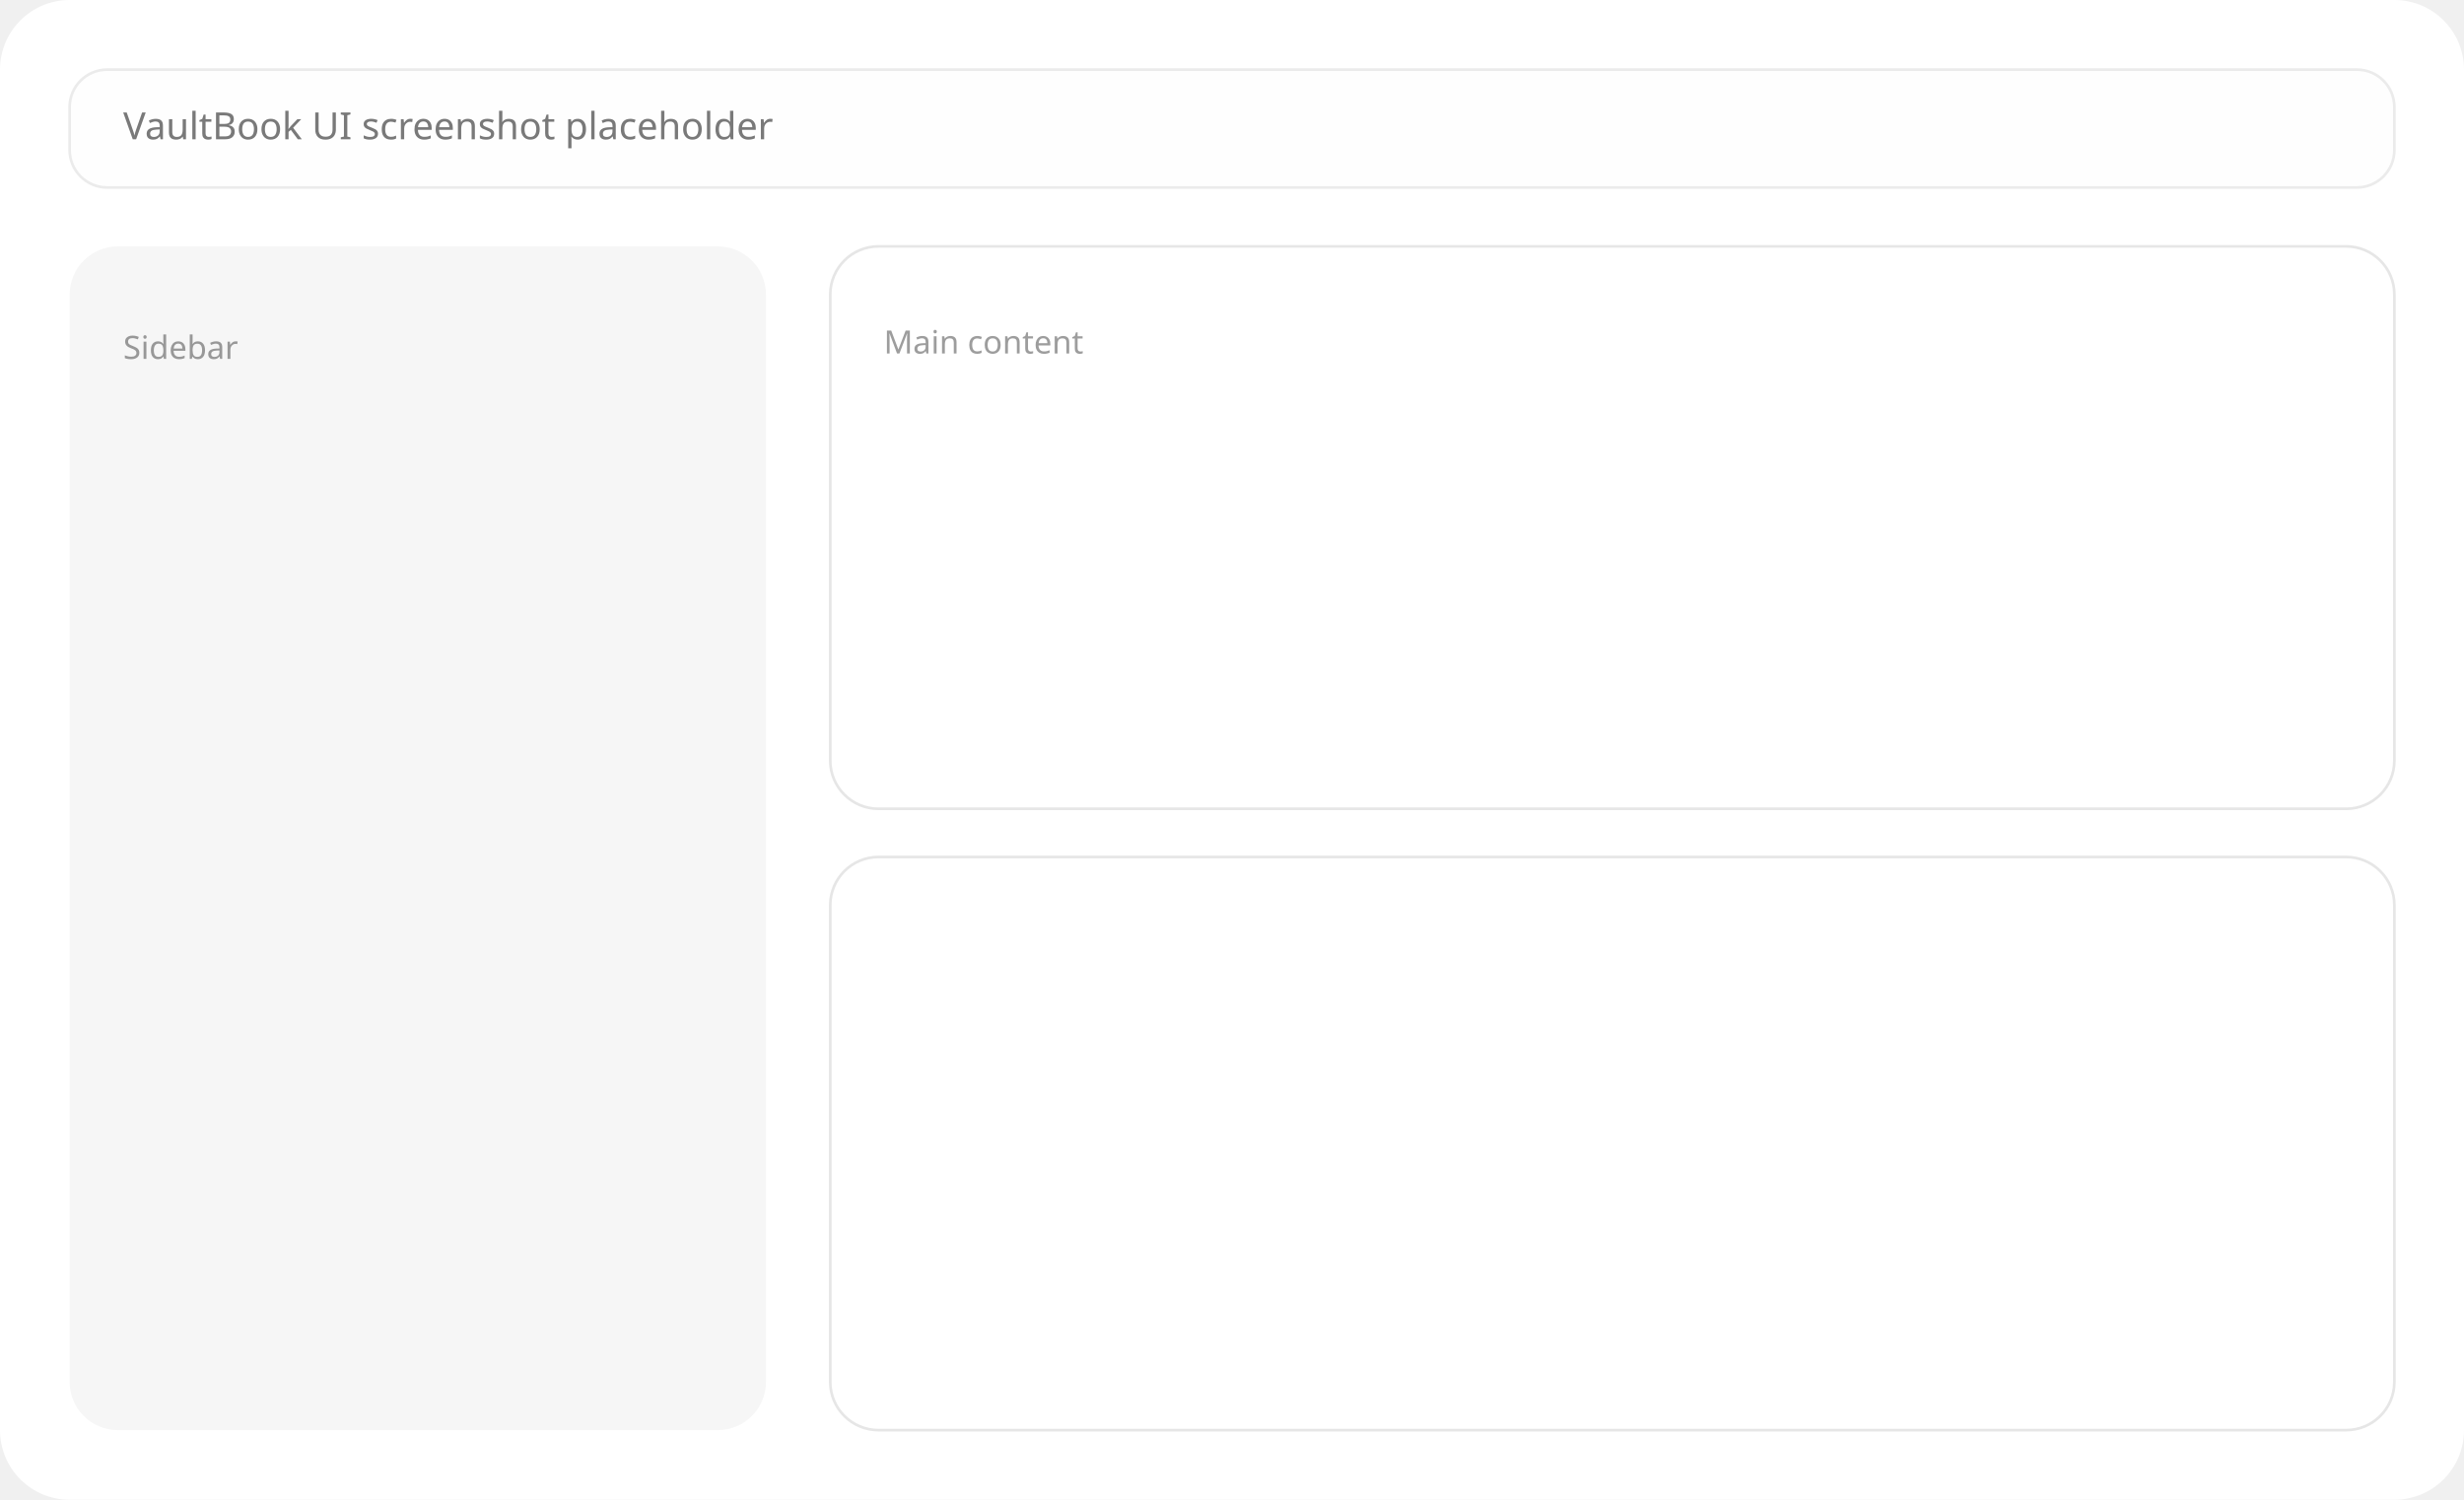
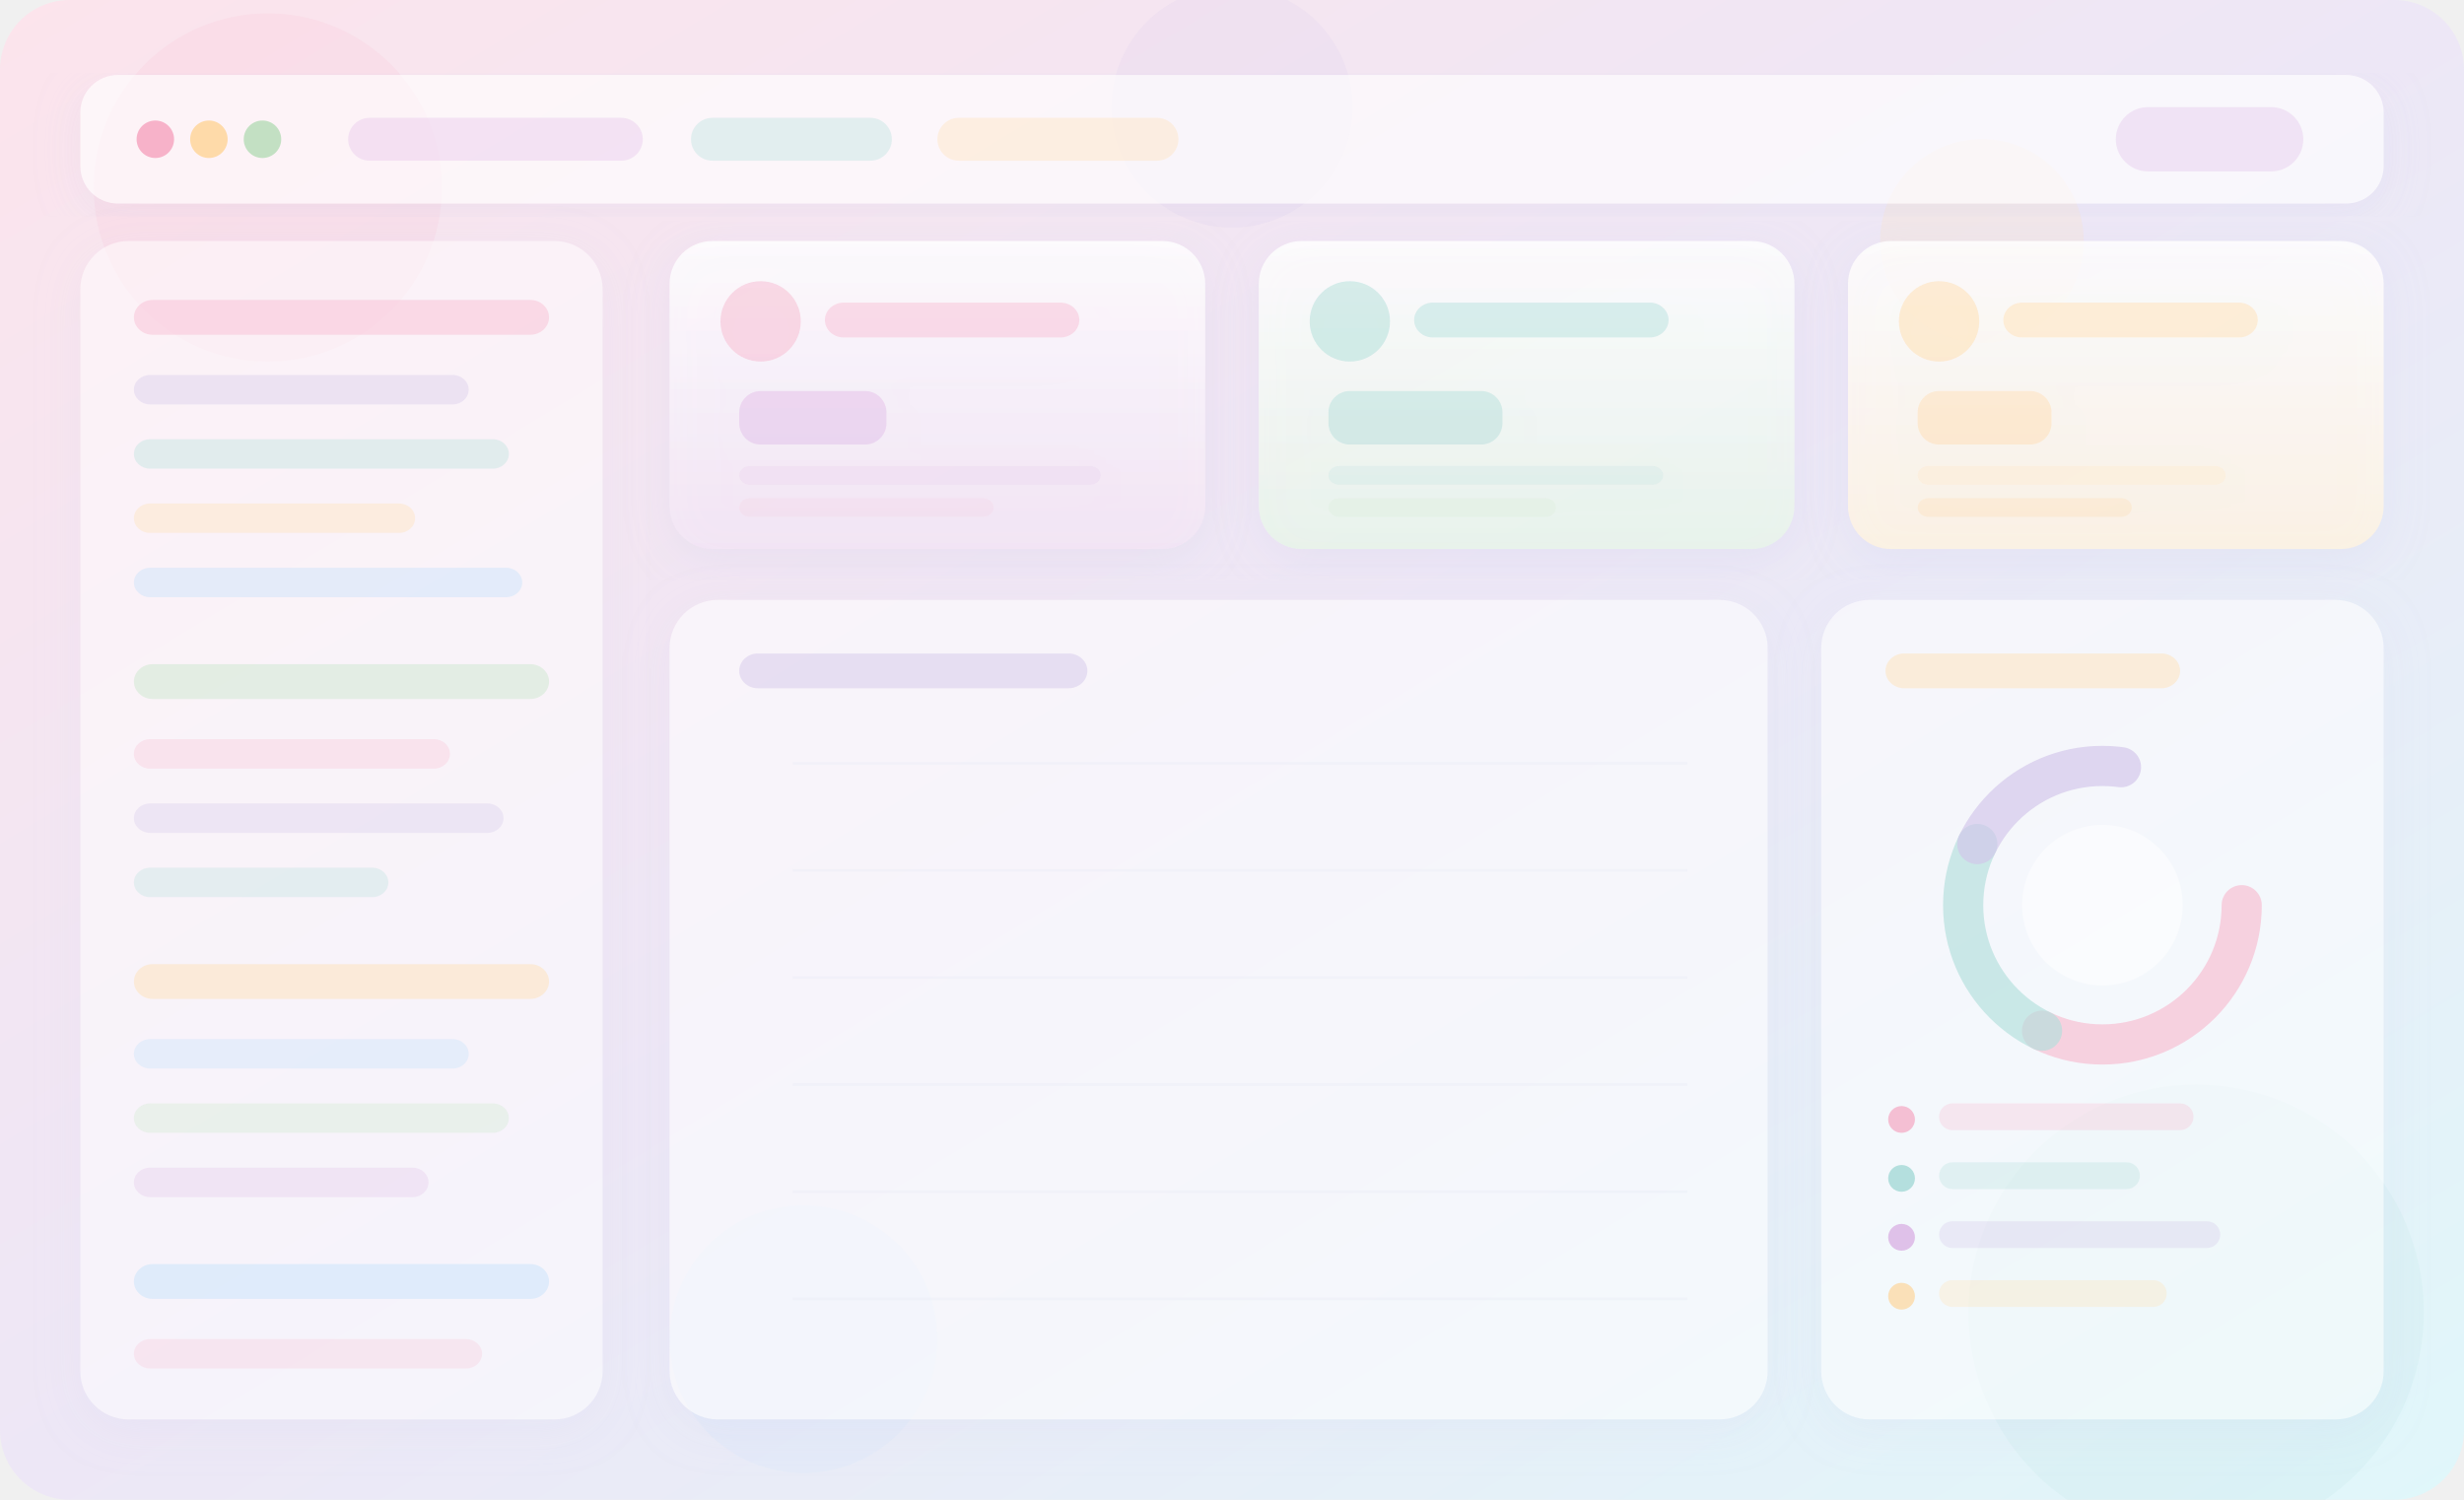
<svg xmlns="http://www.w3.org/2000/svg" width="920" height="560" viewBox="0 0 920 560">
-   <rect x="0" y="0" width="920" height="560" rx="26" fill="#ffffff" />
-   <rect x="26" y="26" width="868" height="44" rx="14" fill="#f6f6f6" stroke="#000" opacity=".08" />
-   <rect x="26" y="92" width="260" height="442" rx="18" fill="#f6f6f6" />
-   <rect x="310" y="92" width="584" height="210" rx="18" fill="#ffffff" stroke="#000" opacity=".10" />
-   <rect x="310" y="320" width="584" height="214" rx="18" fill="#ffffff" stroke="#000" opacity=".10" />
-   <text x="46" y="52" fill="#0b0b0b" opacity=".55" font-family="ui-sans-serif, system-ui" font-size="14">VaultBook UI screenshot placeholder</text>
-   <text x="46" y="134" fill="#0b0b0b" opacity=".40" font-family="ui-sans-serif, system-ui" font-size="12">Sidebar</text>
-   <text x="330" y="132" fill="#0b0b0b" opacity=".40" font-family="ui-sans-serif, system-ui" font-size="12">Main content</text>
+   <defs>
+     <linearGradient id="bg" x1="0" y1="0" x2="1" y2="1">
+       <stop offset="0%" stop-color="#fce4ec" />
+       <stop offset="50%" stop-color="#ede7f6" />
+       <stop offset="100%" stop-color="#e0f7fa" />
+     </linearGradient>
+     <linearGradient id="c1" x1="0" y1="0" x2="0" y2="1">
+       <stop offset="0%" stop-color="#fff" />
+       <stop offset="100%" stop-color="#f3e5f5" />
+     </linearGradient>
+     <linearGradient id="c2" x1="0" y1="0" x2="0" y2="1">
+       <stop offset="0%" stop-color="#fff" />
+       <stop offset="100%" stop-color="#e8f5e9" />
+     </linearGradient>
+     <linearGradient id="c3" x1="0" y1="0" x2="0" y2="1">
+       <stop offset="0%" stop-color="#fff" />
+       <stop offset="100%" stop-color="#fff3e0" />
+     </linearGradient>
+     <linearGradient id="b1" x1="0" y1="0" x2="0" y2="1">
+       <stop offset="0%" stop-color="#f48fb1" />
+       <stop offset="100%" stop-color="#ce93d8" />
+     </linearGradient>
+     <linearGradient id="b2" x1="0" y1="0" x2="0" y2="1">
+       <stop offset="0%" stop-color="#80cbc4" />
+       <stop offset="100%" stop-color="#81d4fa" />
+     </linearGradient>
+     <linearGradient id="b3" x1="0" y1="0" x2="0" y2="1">
+       <stop offset="0%" stop-color="#ffcc80" />
+       <stop offset="100%" stop-color="#ef9a9a" />
+     </linearGradient>
+     <linearGradient id="b4" x1="0" y1="0" x2="0" y2="1">
+       <stop offset="0%" stop-color="#a5d6a7" />
+       <stop offset="100%" stop-color="#80cbc4" />
+     </linearGradient>
+     <filter id="s">
+       <feDropShadow dx="0" dy="4" stdDeviation="8" flood-color="#c5cae9" flood-opacity=".25" />
+     </filter>
+     <filter id="gl">
+       <feGaussianBlur stdDeviation="6" result="b" />
+       <feMerge>
+         <feMergeNode in="b" />
+         <feMergeNode in="SourceGraphic" />
+       </feMerge>
+     </filter>
+   </defs>
+   <rect width="920" height="560" rx="26" fill="url(#bg)" />
+   <circle cx="100" cy="70" r="65" fill="#f8bbd0" opacity=".18">
+     <animate attributeName="cy" values="70;50;70" dur="7s" repeatCount="indefinite" />
+     <animate attributeName="r" values="65;78;65" dur="7s" repeatCount="indefinite" />
+   </circle>
+   <circle cx="820" cy="490" r="85" fill="#b2dfdb" opacity=".15">
+     <animate attributeName="cy" values="490;465;490" dur="9s" repeatCount="indefinite" />
+     <animate attributeName="r" values="85;98;85" dur="9s" repeatCount="indefinite" />
+   </circle>
+   <circle cx="460" cy="40" r="45" fill="#d1c4e9" opacity=".16">
+     <animate attributeName="cx" values="460;490;460" dur="8s" repeatCount="indefinite" />
+   </circle>
+   <circle cx="740" cy="90" r="38" fill="#ffe0b2" opacity=".2">
+     <animate attributeName="cy" values="90;70;90" dur="6s" repeatCount="indefinite" />
+   </circle>
+   <circle cx="300" cy="500" r="50" fill="#bbdefb" opacity=".12">
+     <animate attributeName="cx" values="300;325;300" dur="10s" repeatCount="indefinite" />
+   </circle>
+   <rect x="30" y="28" width="860" height="48" rx="14" fill="#fff" opacity=".65" filter="url(#s)" />
+   <circle cx="58" cy="52" r="7" fill="#f48fb1" opacity=".65" />
+   <circle cx="78" cy="52" r="7" fill="#ffcc80" opacity=".65" />
+   <circle cx="98" cy="52" r="7" fill="#a5d6a7" opacity=".65" />
+   <rect x="130" y="44" width="110" height="16" rx="8" fill="#e1bee7" opacity=".35" />
+   <rect x="258" y="44" width="75" height="16" rx="8" fill="#b2dfdb" opacity=".35" />
+   <rect x="350" y="44" width="90" height="16" rx="8" fill="#ffe0b2" opacity=".35" />
+   <rect x="790" y="40" width="70" height="24" rx="12" fill="#ce93d8" opacity=".2" />
+   <rect x="30" y="90" width="195" height="440" rx="18" fill="#fff" opacity=".5" filter="url(#s)" />
+   <rect x="50" y="112" width="155" height="13" rx="7" fill="#f8bbd0" opacity=".45">
+     <animate attributeName="opacity" values=".45;.75;.45" dur="3s" repeatCount="indefinite" />
+   </rect>
+   <rect x="50" y="140" width="125" height="11" rx="6" fill="#d1c4e9" opacity=".35" />
+   <rect x="50" y="164" width="140" height="11" rx="6" fill="#b2dfdb" opacity=".35" />
+   <rect x="50" y="188" width="105" height="11" rx="6" fill="#ffe0b2" opacity=".35" />
+   <rect x="50" y="212" width="145" height="11" rx="6" fill="#bbdefb" opacity=".35" />
+   <rect x="50" y="248" width="155" height="13" rx="7" fill="#c8e6c9" opacity=".45">
+     <animate attributeName="opacity" values=".45;.75;.45" dur="4s" repeatCount="indefinite" />
+   </rect>
+   <rect x="50" y="276" width="118" height="11" rx="6" fill="#f8bbd0" opacity=".3" />
+   <rect x="50" y="300" width="138" height="11" rx="6" fill="#d1c4e9" opacity=".3" />
+   <rect x="50" y="324" width="95" height="11" rx="6" fill="#b2dfdb" opacity=".3" />
+   <rect x="50" y="360" width="155" height="13" rx="7" fill="#ffe0b2" opacity=".45">
+     <animate attributeName="opacity" values=".45;.7;.45" dur="5s" repeatCount="indefinite" />
+   </rect>
+   <rect x="50" y="388" width="125" height="11" rx="6" fill="#bbdefb" opacity=".3" />
+   <rect x="50" y="412" width="140" height="11" rx="6" fill="#c8e6c9" opacity=".3" />
+   <rect x="50" y="436" width="110" height="11" rx="6" fill="#e1bee7" opacity=".3" />
+   <rect x="50" y="472" width="155" height="13" rx="7" fill="#bbdefb" opacity=".4" />
+   <rect x="50" y="500" width="130" height="11" rx="6" fill="#f8bbd0" opacity=".25" />
+   <g filter="url(#s)">
+     <rect x="250" y="90" width="200" height="115" rx="16" fill="url(#c1)" opacity=".82">
+       <animate attributeName="y" values="90;83;90" dur="5.5s" repeatCount="indefinite" />
+     </rect>
+     <circle cx="284" cy="120" r="15" fill="#f48fb1" opacity=".3" />
+     <rect x="308" y="113" width="95" height="13" rx="7" fill="#f8bbd0" opacity=".45" />
+     <rect x="276" y="146" width="55" height="20" rx="8" fill="#ce93d8" opacity=".25" />
+     <rect x="276" y="174" width="135" height="7" rx="4" fill="#e1bee7" opacity=".2" />
+     <rect x="276" y="186" width="95" height="7" rx="4" fill="#f8bbd0" opacity=".15" />
+   </g>
+   <g filter="url(#s)">
+     <rect x="470" y="90" width="200" height="115" rx="16" fill="url(#c2)" opacity=".82">
+       <animate attributeName="y" values="90;81;90" dur="6.5s" repeatCount="indefinite" />
+     </rect>
+     <circle cx="504" cy="120" r="15" fill="#80cbc4" opacity=".3" />
+     <rect x="528" y="113" width="95" height="13" rx="7" fill="#b2dfdb" opacity=".45" />
+     <rect x="496" y="146" width="65" height="20" rx="8" fill="#80cbc4" opacity=".25" />
+     <rect x="496" y="174" width="125" height="7" rx="4" fill="#b2dfdb" opacity=".2" />
+     <rect x="496" y="186" width="85" height="7" rx="4" fill="#c8e6c9" opacity=".15" />
+   </g>
+   <g filter="url(#s)">
+     <rect x="690" y="90" width="200" height="115" rx="16" fill="url(#c3)" opacity=".82">
+       <animate attributeName="y" values="90;79;90" dur="7.5s" repeatCount="indefinite" />
+     </rect>
+     <circle cx="724" cy="120" r="15" fill="#ffcc80" opacity=".3" />
+     <rect x="748" y="113" width="95" height="13" rx="7" fill="#ffe0b2" opacity=".45" />
+     <rect x="716" y="146" width="50" height="20" rx="8" fill="#ffcc80" opacity=".25" />
+     <rect x="716" y="174" width="115" height="7" rx="4" fill="#ffe0b2" opacity=".2" />
+     <rect x="716" y="186" width="80" height="7" rx="4" fill="#ffcc80" opacity=".15" />
+   </g>
+   <rect x="250" y="224" width="410" height="306" rx="18" fill="#fff" opacity=".55" filter="url(#s)" />
+   <rect x="276" y="244" width="130" height="13" rx="7" fill="#d1c4e9" opacity=".45" />
+   <rect x="340" y="244" width="50" height="13" rx="7" fill="#f8bbd0" opacity=".0" />
+   <g stroke="#e8eaf6" stroke-width="1" opacity=".4">
+     <line x1="296" y1="285" x2="630" y2="285" />
+     <line x1="296" y1="325" x2="630" y2="325" />
+     <line x1="296" y1="365" x2="630" y2="365" />
+     <line x1="296" y1="405" x2="630" y2="405" />
+     <line x1="296" y1="445" x2="630" y2="445" />
+     <line x1="296" y1="485" x2="630" y2="485" />
+   </g>
+   <rect x="312" y="485" width="34" rx="7" fill="url(#b1)" opacity=".72" height="0">
+     <animate attributeName="height" values="0;148" dur="1s" fill="freeze" begin=".2s" />
+     <animate attributeName="y" values="485;337" dur="1s" fill="freeze" begin=".2s" />
+   </rect>
+   <rect x="362" y="485" width="34" rx="7" fill="url(#b2)" opacity=".72" height="0">
+     <animate attributeName="height" values="0;175" dur="1s" fill="freeze" begin=".4s" />
+     <animate attributeName="y" values="485;310" dur="1s" fill="freeze" begin=".4s" />
+   </rect>
+   <rect x="412" y="485" width="34" rx="7" fill="url(#b3)" opacity=".72" height="0">
+     <animate attributeName="height" values="0;120" dur="1s" fill="freeze" begin=".6s" />
+     <animate attributeName="y" values="485;365" dur="1s" fill="freeze" begin=".6s" />
+   </rect>
+   <rect x="462" y="485" width="34" rx="7" fill="url(#b4)" opacity=".72" height="0">
+     <animate attributeName="height" values="0;195" dur="1s" fill="freeze" begin=".8s" />
+     <animate attributeName="y" values="485;290" dur="1s" fill="freeze" begin=".8s" />
+   </rect>
+   <rect x="512" y="485" width="34" rx="7" fill="url(#b1)" opacity=".72" height="0">
+     <animate attributeName="height" values="0;158" dur="1s" fill="freeze" begin="1s" />
+     <animate attributeName="y" values="485;327" dur="1s" fill="freeze" begin="1s" />
+   </rect>
+   <rect x="562" y="485" width="34" rx="7" fill="url(#b2)" opacity=".72" height="0">
+     <animate attributeName="height" values="0;182" dur="1s" fill="freeze" begin="1.2s" />
+     <animate attributeName="y" values="485;303" dur="1s" fill="freeze" begin="1.2s" />
+   </rect>
+   <rect x="680" y="224" width="210" height="306" rx="18" fill="#fff" opacity=".55" filter="url(#s)" />
+   <rect x="704" y="244" width="110" height="13" rx="7" fill="#ffe0b2" opacity=".45" />
+   <circle cx="785" cy="338" r="52" fill="none" stroke="#f8bbd0" stroke-width="15" stroke-dasharray="105 222" stroke-linecap="round" opacity=".65">
+     <animateTransform attributeName="transform" type="rotate" from="0 785 338" to="360 785 338" dur="22s" repeatCount="indefinite" />
+   </circle>
+   <circle cx="785" cy="338" r="52" fill="none" stroke="#b2dfdb" stroke-width="15" stroke-dasharray="82 245" stroke-dashoffset="-105" stroke-linecap="round" opacity=".65">
+     <animateTransform attributeName="transform" type="rotate" from="0 785 338" to="360 785 338" dur="28s" repeatCount="indefinite" />
+   </circle>
+   <circle cx="785" cy="338" r="52" fill="none" stroke="#d1c4e9" stroke-width="15" stroke-dasharray="65 262" stroke-dashoffset="-187" stroke-linecap="round" opacity=".65">
+     <animateTransform attributeName="transform" type="rotate" from="0 785 338" to="360 785 338" dur="34s" repeatCount="indefinite" />
+   </circle>
+   <circle cx="785" cy="338" r="30" fill="#fff" opacity=".5" />
+   <circle cx="710" cy="418" r="5" fill="#f48fb1" opacity=".55" />
+   <rect x="724" y="412" width="95" height="10" rx="5" fill="#f8bbd0" opacity=".3" />
+   <circle cx="710" cy="440" r="5" fill="#80cbc4" opacity=".55" />
+   <rect x="724" y="434" width="75" height="10" rx="5" fill="#b2dfdb" opacity=".3" />
+   <circle cx="710" cy="462" r="5" fill="#ce93d8" opacity=".55" />
+   <rect x="724" y="456" width="105" height="10" rx="5" fill="#d1c4e9" opacity=".3" />
+   <circle cx="710" cy="484" r="5" fill="#ffcc80" opacity=".55" />
+   <rect x="724" y="478" width="85" height="10" rx="5" fill="#ffe0b2" opacity=".3" />
+   <circle cx="195" cy="170" r="3" fill="#f48fb1" opacity="0">
+     <animate attributeName="opacity" values="0;.85;0" dur="3s" repeatCount="indefinite" />
+     <animate attributeName="cy" values="170;155;170" dur="3s" repeatCount="indefinite" />
+   </circle>
+   <circle cx="490" cy="26" r="2.5" fill="#81d4fa" opacity="0">
+     <animate attributeName="opacity" values="0;.7;0" dur="4s" repeatCount="indefinite" begin="1s" />
+   </circle>
+   <circle cx="870" cy="190" r="2" fill="#ce93d8" opacity="0">
+     <animate attributeName="opacity" values="0;.9;0" dur="2.5s" repeatCount="indefinite" begin=".5s" />
+   </circle>
+   <circle cx="670" cy="55" r="2.8" fill="#a5d6a7" opacity="0">
+     <animate attributeName="opacity" values="0;.6;0" dur="3.5s" repeatCount="indefinite" begin="2s" />
+   </circle>
+   <circle cx="340" cy="540" r="2.5" fill="#ffcc80" opacity="0">
+     <animate attributeName="opacity" values="0;.8;0" dur="4s" repeatCount="indefinite" begin="1.5s" />
+   </circle>
+   <circle cx="560" cy="540" r="2" fill="#f48fb1" opacity="0">
+     <animate attributeName="opacity" values="0;.7;0" dur="3.2s" repeatCount="indefinite" begin="2.5s" />
+   </circle>
</svg>
